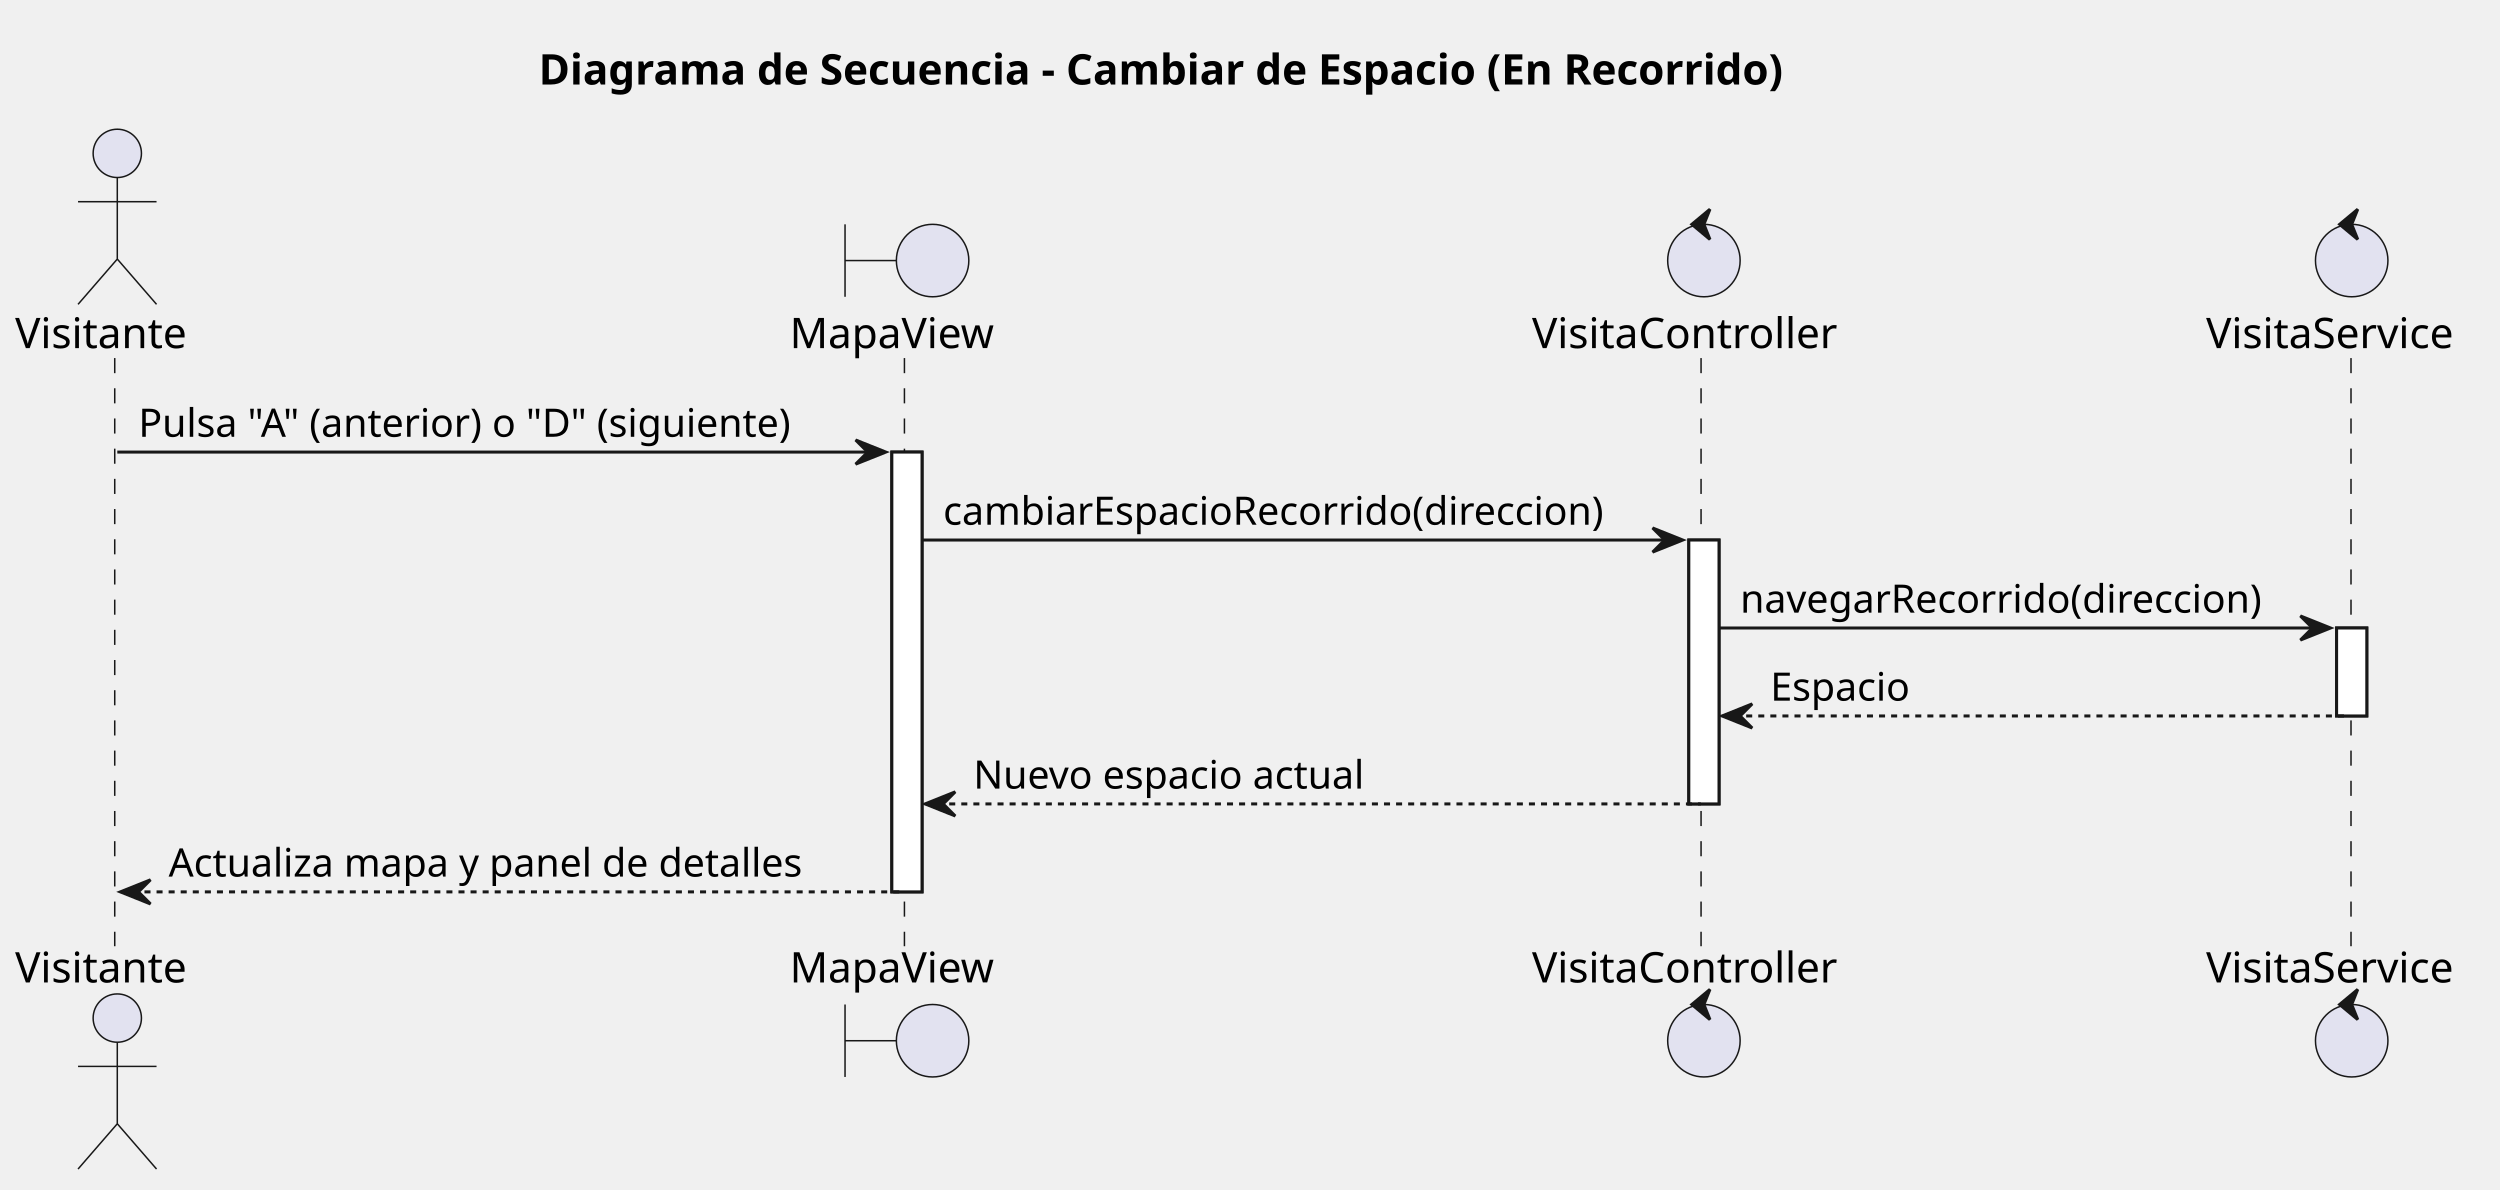
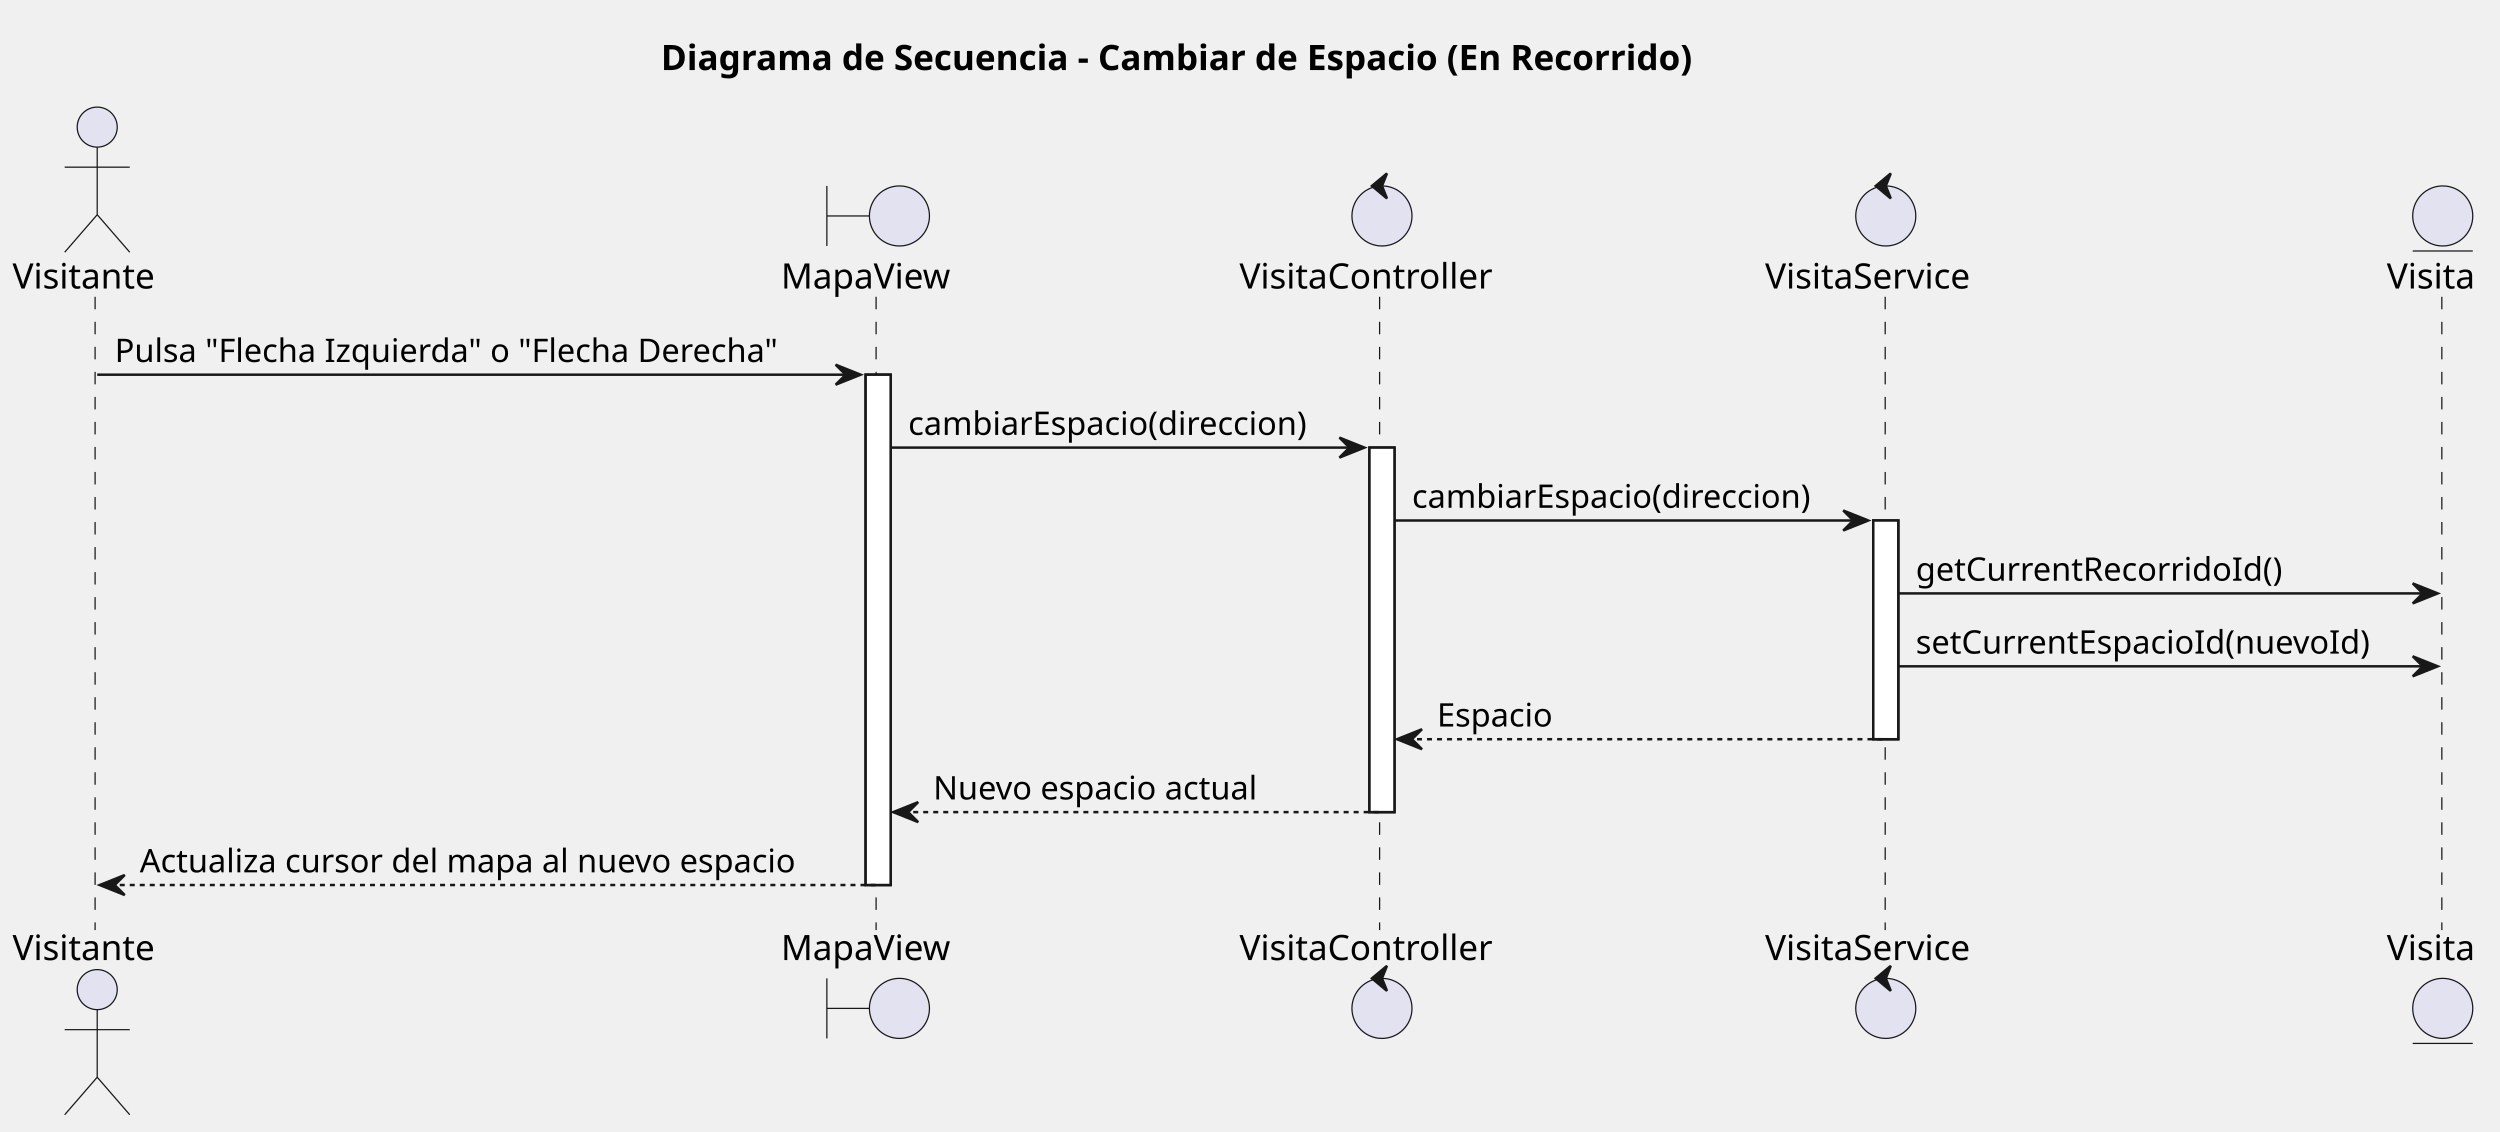
- <svg xmlns="http://www.w3.org/2000/svg" contentStyleType="text/css" data-diagram-type="SEQUENCE" height="394px" preserveAspectRatio="none" style="width:828px;height:394px;background:#FFFFFF;" version="1.1" viewBox="0 0 828 394" width="828px" zoomAndPan="magnify">
+ <svg xmlns="http://www.w3.org/2000/svg" contentStyleType="text/css" data-diagram-type="SEQUENCE" height="452px" preserveAspectRatio="none" style="width:999px;height:452px;background:#FFFFFF;" version="1.1" viewBox="0 0 999 452" width="999px" zoomAndPan="magnify">
  <defs />
  <g>
-     <text fill="#000000" font-family="sans-serif" font-size="14" font-weight="bold" lengthAdjust="spacing" textLength="474.291" x="178.411" y="27.995">Diagrama de Secuencia - Cambiar de Espacio (En Recorrido)</text>
+     <text fill="#000000" font-family="sans-serif" font-size="14" font-weight="bold" lengthAdjust="spacing" textLength="474.291" x="264.094" y="27.995">Diagrama de Secuencia - Cambiar de Espacio (En Recorrido)</text>
    <g>
-       <rect fill="#FFFFFF" height="145.664" style="stroke:#181818;stroke-width:1;" width="10" x="295.377" y="149.727" />
+       <rect fill="#FFFFFF" height="203.93" style="stroke:#181818;stroke-width:1;" width="10" x="345.915" y="149.727" />
    </g>
    <g>
-       <rect fill="#FFFFFF" height="87.398" style="stroke:#181818;stroke-width:1;" width="10" x="559.335" y="178.859" />
+       <rect fill="#FFFFFF" height="145.664" style="stroke:#181818;stroke-width:1;" width="10" x="547.234" y="178.859" />
    </g>
    <g>
-       <rect fill="#FFFFFF" height="29.133" style="stroke:#181818;stroke-width:1;" width="10" x="773.883" y="207.992" />
+       <rect fill="#FFFFFF" height="87.398" style="stroke:#181818;stroke-width:1;" width="10" x="748.554" y="207.992" />
    </g>
    <g>
-       <rect fill="#000000" fill-opacity="0" height="194.797" width="8" x="34.847" y="118.594" />
-       <line style="stroke:#181818;stroke-width:0.5;stroke-dasharray:5,5;" x1="38" x2="38" y1="118.594" y2="313.391" />
+       <rect fill="#000000" fill-opacity="0" height="253.062" width="8" x="34.847" y="118.594" />
+       <line style="stroke:#181818;stroke-width:0.5;stroke-dasharray:5,5;" x1="38" x2="38" y1="118.594" y2="371.656" />
    </g>
    <g>
-       <rect fill="#000000" fill-opacity="0" height="194.797" width="8" x="296.377" y="118.594" />
-       <line style="stroke:#181818;stroke-width:0.5;stroke-dasharray:5,5;" x1="299.549" x2="299.549" y1="118.594" y2="313.391" />
+       <rect fill="#000000" fill-opacity="0" height="253.062" width="8" x="346.915" y="118.594" />
+       <line style="stroke:#181818;stroke-width:0.5;stroke-dasharray:5,5;" x1="350.087" x2="350.087" y1="118.594" y2="371.656" />
    </g>
    <g>
-       <rect fill="#000000" fill-opacity="0" height="194.797" width="8" x="560.335" y="118.594" />
-       <line style="stroke:#181818;stroke-width:0.5;stroke-dasharray:5,5;" x1="563.389" x2="563.389" y1="118.594" y2="313.391" />
+       <rect fill="#000000" fill-opacity="0" height="253.062" width="8" x="548.234" y="118.594" />
+       <line style="stroke:#181818;stroke-width:0.5;stroke-dasharray:5,5;" x1="551.289" x2="551.289" y1="118.594" y2="371.656" />
    </g>
    <g>
-       <rect fill="#000000" fill-opacity="0" height="194.797" width="8" x="774.883" y="118.594" />
-       <line style="stroke:#181818;stroke-width:0.5;stroke-dasharray:5,5;" x1="778.653" x2="778.653" y1="118.594" y2="313.391" />
+       <rect fill="#000000" fill-opacity="0" height="253.062" width="8" x="749.554" y="118.594" />
+       <line style="stroke:#181818;stroke-width:0.5;stroke-dasharray:5,5;" x1="753.324" x2="753.324" y1="118.594" y2="371.656" />
+     </g>
+     <g>
+       <rect fill="#000000" fill-opacity="0" height="253.062" width="8" x="972.12" y="118.594" />
+       <line style="stroke:#181818;stroke-width:0.5;stroke-dasharray:5,5;" x1="975.76" x2="975.76" y1="118.594" y2="371.656" />
    </g>
    <g class="participant participant-head" data-participant="visitor">
      <text fill="#000000" font-family="sans-serif" font-size="14" lengthAdjust="spacing" textLength="61.694" x="5" y="115.292">Visitante</text>
      <ellipse cx="38.847" cy="50.797" fill="#E2E2F0" rx="8" ry="8" style="stroke:#181818;stroke-width:0.5;" />
      <path d="M38.847,58.797 L38.847,85.797 M25.847,66.797 L51.847,66.797 M38.847,85.797 L25.847,100.797 M38.847,85.797 L51.847,100.797" fill="none" style="stroke:#181818;stroke-width:0.5;" />
    </g>
    <g class="participant participant-tail" data-participant="visitor">
-       <text fill="#000000" font-family="sans-serif" font-size="14" lengthAdjust="spacing" textLength="61.694" x="5" y="325.386">Visitante</text>
-       <ellipse cx="38.847" cy="337.188" fill="#E2E2F0" rx="8" ry="8" style="stroke:#181818;stroke-width:0.5;" />
-       <path d="M38.847,345.188 L38.847,372.188 M25.847,353.188 L51.847,353.188 M38.847,372.188 L25.847,387.188 M38.847,372.188 L51.847,387.188" fill="none" style="stroke:#181818;stroke-width:0.5;" />
+       <text fill="#000000" font-family="sans-serif" font-size="14" lengthAdjust="spacing" textLength="61.694" x="5" y="383.651">Visitante</text>
+       <ellipse cx="38.847" cy="395.453" fill="#E2E2F0" rx="8" ry="8" style="stroke:#181818;stroke-width:0.5;" />
+       <path d="M38.847,403.453 L38.847,430.453 M25.847,411.453 L51.847,411.453 M38.847,430.453 L25.847,445.453 M38.847,430.453 L51.847,445.453" fill="none" style="stroke:#181818;stroke-width:0.5;" />
    </g>
    <g class="participant participant-head" data-participant="view">
-       <text fill="#000000" font-family="sans-serif" font-size="14" lengthAdjust="spacing" textLength="71.654" x="261.549" y="115.292">MapaView</text>
-       <path d="M279.877,74.297 L279.877,98.297 M279.877,86.297 L296.877,86.297" fill="none" style="stroke:#181818;stroke-width:0.5;" />
-       <ellipse cx="308.877" cy="86.297" fill="#E2E2F0" rx="12" ry="12" style="stroke:#181818;stroke-width:0.5;" />
+       <text fill="#000000" font-family="sans-serif" font-size="14" lengthAdjust="spacing" textLength="71.654" x="312.087" y="115.292">MapaView</text>
+       <path d="M330.415,74.297 L330.415,98.297 M330.415,86.297 L347.415,86.297" fill="none" style="stroke:#181818;stroke-width:0.5;" />
+       <ellipse cx="359.415" cy="86.297" fill="#E2E2F0" rx="12" ry="12" style="stroke:#181818;stroke-width:0.5;" />
    </g>
    <g class="participant participant-tail" data-participant="view">
-       <text fill="#000000" font-family="sans-serif" font-size="14" lengthAdjust="spacing" textLength="71.654" x="261.549" y="325.386">MapaView</text>
-       <path d="M279.877,332.688 L279.877,356.688 M279.877,344.688 L296.877,344.688" fill="none" style="stroke:#181818;stroke-width:0.5;" />
-       <ellipse cx="308.877" cy="344.688" fill="#E2E2F0" rx="12" ry="12" style="stroke:#181818;stroke-width:0.5;" />
+       <text fill="#000000" font-family="sans-serif" font-size="14" lengthAdjust="spacing" textLength="71.654" x="312.087" y="383.651">MapaView</text>
+       <path d="M330.415,390.953 L330.415,414.953 M330.415,402.953 L347.415,402.953" fill="none" style="stroke:#181818;stroke-width:0.5;" />
+       <ellipse cx="359.415" cy="402.953" fill="#E2E2F0" rx="12" ry="12" style="stroke:#181818;stroke-width:0.5;" />
    </g>
    <g class="participant participant-head" data-participant="controller">
-       <text fill="#000000" font-family="sans-serif" font-size="14" lengthAdjust="spacing" textLength="107.892" x="507.389" y="115.292">VisitaController</text>
-       <ellipse cx="564.335" cy="86.297" fill="#E2E2F0" rx="12" ry="12" style="stroke:#181818;stroke-width:0.5;" />
-       <polygon fill="#181818" points="560.335,74.297,566.335,69.297,564.335,74.297,566.335,79.297,560.335,74.297" style="stroke:#181818;stroke-width:1;" />
+       <text fill="#000000" font-family="sans-serif" font-size="14" lengthAdjust="spacing" textLength="107.892" x="495.289" y="115.292">VisitaController</text>
+       <ellipse cx="552.234" cy="86.297" fill="#E2E2F0" rx="12" ry="12" style="stroke:#181818;stroke-width:0.5;" />
+       <polygon fill="#181818" points="548.234,74.297,554.234,69.297,552.234,74.297,554.234,79.297,548.234,74.297" style="stroke:#181818;stroke-width:1;" />
    </g>
    <g class="participant participant-tail" data-participant="controller">
-       <text fill="#000000" font-family="sans-serif" font-size="14" lengthAdjust="spacing" textLength="107.892" x="507.389" y="325.386">VisitaController</text>
-       <ellipse cx="564.335" cy="344.688" fill="#E2E2F0" rx="12" ry="12" style="stroke:#181818;stroke-width:0.5;" />
-       <polygon fill="#181818" points="560.335,332.688,566.335,327.688,564.335,332.688,566.335,337.688,560.335,332.688" style="stroke:#181818;stroke-width:1;" />
+       <text fill="#000000" font-family="sans-serif" font-size="14" lengthAdjust="spacing" textLength="107.892" x="495.289" y="383.651">VisitaController</text>
+       <ellipse cx="552.234" cy="402.953" fill="#E2E2F0" rx="12" ry="12" style="stroke:#181818;stroke-width:0.5;" />
+       <polygon fill="#181818" points="548.234,390.953,554.234,385.953,552.234,390.953,554.234,395.953,548.234,390.953" style="stroke:#181818;stroke-width:1;" />
    </g>
    <g class="participant participant-head" data-participant="service">
-       <text fill="#000000" font-family="sans-serif" font-size="14" lengthAdjust="spacing" textLength="90.46" x="730.653" y="115.292">VisitaService</text>
-       <ellipse cx="778.883" cy="86.297" fill="#E2E2F0" rx="12" ry="12" style="stroke:#181818;stroke-width:0.5;" />
-       <polygon fill="#181818" points="774.883,74.297,780.883,69.297,778.883,74.297,780.883,79.297,774.883,74.297" style="stroke:#181818;stroke-width:1;" />
+       <text fill="#000000" font-family="sans-serif" font-size="14" lengthAdjust="spacing" textLength="90.46" x="705.324" y="115.292">VisitaService</text>
+       <ellipse cx="753.554" cy="86.297" fill="#E2E2F0" rx="12" ry="12" style="stroke:#181818;stroke-width:0.5;" />
+       <polygon fill="#181818" points="749.554,74.297,755.554,69.297,753.554,74.297,755.554,79.297,749.554,74.297" style="stroke:#181818;stroke-width:1;" />
    </g>
    <g class="participant participant-tail" data-participant="service">
-       <text fill="#000000" font-family="sans-serif" font-size="14" lengthAdjust="spacing" textLength="90.46" x="730.653" y="325.386">VisitaService</text>
-       <ellipse cx="778.883" cy="344.688" fill="#E2E2F0" rx="12" ry="12" style="stroke:#181818;stroke-width:0.5;" />
-       <polygon fill="#181818" points="774.883,332.688,780.883,327.688,778.883,332.688,780.883,337.688,774.883,332.688" style="stroke:#181818;stroke-width:1;" />
+       <text fill="#000000" font-family="sans-serif" font-size="14" lengthAdjust="spacing" textLength="90.46" x="705.324" y="383.651">VisitaService</text>
+       <ellipse cx="753.554" cy="402.953" fill="#E2E2F0" rx="12" ry="12" style="stroke:#181818;stroke-width:0.5;" />
+       <polygon fill="#181818" points="749.554,390.953,755.554,385.953,753.554,390.953,755.554,395.953,749.554,390.953" style="stroke:#181818;stroke-width:1;" />
+     </g>
+     <g class="participant participant-head" data-participant="visit">
+       <text fill="#000000" font-family="sans-serif" font-size="14" lengthAdjust="spacing" textLength="38.719" x="953.76" y="115.292">Visita</text>
+       <ellipse cx="976.12" cy="86.297" fill="#E2E2F0" rx="12" ry="12" style="stroke:#181818;stroke-width:0.5;" />
+       <line style="stroke:#181818;stroke-width:0.5;" x1="964.12" x2="988.12" y1="100.297" y2="100.297" />
+     </g>
+     <g class="participant participant-tail" data-participant="visit">
+       <text fill="#000000" font-family="sans-serif" font-size="14" lengthAdjust="spacing" textLength="38.719" x="953.76" y="383.651">Visita</text>
+       <ellipse cx="976.12" cy="402.953" fill="#E2E2F0" rx="12" ry="12" style="stroke:#181818;stroke-width:0.5;" />
+       <line style="stroke:#181818;stroke-width:0.5;" x1="964.12" x2="988.12" y1="416.953" y2="416.953" />
    </g>
    <g>
-       <rect fill="#FFFFFF" height="145.664" style="stroke:#181818;stroke-width:1;" width="10" x="295.377" y="149.727" />
+       <rect fill="#FFFFFF" height="203.93" style="stroke:#181818;stroke-width:1;" width="10" x="345.915" y="149.727" />
    </g>
    <g>
-       <rect fill="#FFFFFF" height="87.398" style="stroke:#181818;stroke-width:1;" width="10" x="559.335" y="178.859" />
+       <rect fill="#FFFFFF" height="145.664" style="stroke:#181818;stroke-width:1;" width="10" x="547.234" y="178.859" />
    </g>
    <g>
-       <rect fill="#FFFFFF" height="29.133" style="stroke:#181818;stroke-width:1;" width="10" x="773.883" y="207.992" />
+       <rect fill="#FFFFFF" height="87.398" style="stroke:#181818;stroke-width:1;" width="10" x="748.554" y="207.992" />
    </g>
    <g class="message" data-participant-1="visitor" data-participant-2="view">
-       <polygon fill="#181818" points="283.377,145.727,293.377,149.727,283.377,153.727,287.377,149.727" style="stroke:#181818;stroke-width:1;" />
-       <line style="stroke:#181818;stroke-width:1;" x1="38.847" x2="289.377" y1="149.727" y2="149.727" />
-       <text fill="#000000" font-family="sans-serif" font-size="13" lengthAdjust="spacing" textLength="237.529" x="45.847" y="144.661">Pulsa "A" (anterior) o "D" (siguiente)</text>
+       <polygon fill="#181818" points="333.915,145.727,343.915,149.727,333.915,153.727,337.915,149.727" style="stroke:#181818;stroke-width:1;" />
+       <line style="stroke:#181818;stroke-width:1;" x1="38.847" x2="339.915" y1="149.727" y2="149.727" />
+       <text fill="#000000" font-family="sans-serif" font-size="13" lengthAdjust="spacing" textLength="286.87" x="45.847" y="144.661">Pulsa "Flecha Izquierda" o "Flecha Derecha"</text>
    </g>
    <g class="message" data-participant-1="view" data-participant-2="controller">
-       <polygon fill="#181818" points="547.335,174.859,557.335,178.859,547.335,182.859,551.335,178.859" style="stroke:#181818;stroke-width:1;" />
-       <line style="stroke:#181818;stroke-width:1;" x1="305.377" x2="553.335" y1="178.859" y2="178.859" />
-       <text fill="#000000" font-family="sans-serif" font-size="13" lengthAdjust="spacing" textLength="234.958" x="312.377" y="173.793">cambiarEspacioRecorrido(direccion)</text>
+       <polygon fill="#181818" points="535.234,174.859,545.234,178.859,535.234,182.859,539.234,178.859" style="stroke:#181818;stroke-width:1;" />
+       <line style="stroke:#181818;stroke-width:1;" x1="355.915" x2="541.234" y1="178.859" y2="178.859" />
+       <text fill="#000000" font-family="sans-serif" font-size="13" lengthAdjust="spacing" textLength="172.32" x="362.915" y="173.793">cambiarEspacio(direccion)</text>
    </g>
    <g class="message" data-participant-1="controller" data-participant-2="service">
-       <polygon fill="#181818" points="761.883,203.992,771.883,207.992,761.883,211.992,765.883,207.992" style="stroke:#181818;stroke-width:1;" />
-       <line style="stroke:#181818;stroke-width:1;" x1="569.335" x2="767.883" y1="207.992" y2="207.992" />
-       <text fill="#000000" font-family="sans-serif" font-size="13" lengthAdjust="spacing" textLength="185.548" x="576.335" y="202.926">navegarRecorrido(direccion)</text>
+       <polygon fill="#181818" points="736.554,203.992,746.554,207.992,736.554,211.992,740.554,207.992" style="stroke:#181818;stroke-width:1;" />
+       <line style="stroke:#181818;stroke-width:1;" x1="557.234" x2="742.554" y1="207.992" y2="207.992" />
+       <text fill="#000000" font-family="sans-serif" font-size="13" lengthAdjust="spacing" textLength="172.32" x="564.234" y="202.926">cambiarEspacio(direccion)</text>
+     </g>
+     <g class="message" data-participant-1="service" data-participant-2="visit">
+       <polygon fill="#181818" points="964.12,233.125,974.12,237.125,964.12,241.125,968.12,237.125" style="stroke:#181818;stroke-width:1;" />
+       <line style="stroke:#181818;stroke-width:1;" x1="758.554" x2="970.12" y1="237.125" y2="237.125" />
+       <text fill="#000000" font-family="sans-serif" font-size="13" lengthAdjust="spacing" textLength="155.556" x="765.554" y="232.059">getCurrentRecorridoId()</text>
+     </g>
+     <g class="message" data-participant-1="service" data-participant-2="visit">
+       <polygon fill="#181818" points="964.12,262.258,974.12,266.258,964.12,270.258,968.12,266.258" style="stroke:#181818;stroke-width:1;" />
+       <line style="stroke:#181818;stroke-width:1;" x1="758.554" x2="970.12" y1="266.258" y2="266.258" />
+       <text fill="#000000" font-family="sans-serif" font-size="13" lengthAdjust="spacing" textLength="193.565" x="765.554" y="261.192">setCurrentEspacioId(nuevoId)</text>
    </g>
    <g class="message" data-participant-1="service" data-participant-2="controller">
-       <polygon fill="#181818" points="580.335,233.125,570.335,237.125,580.335,241.125,576.335,237.125" style="stroke:#181818;stroke-width:1;" />
-       <line style="stroke:#181818;stroke-width:1;stroke-dasharray:2,2;" x1="574.335" x2="777.883" y1="237.125" y2="237.125" />
-       <text fill="#000000" font-family="sans-serif" font-size="13" lengthAdjust="spacing" textLength="49.918" x="586.335" y="232.059">Espacio</text>
+       <polygon fill="#181818" points="568.234,291.391,558.234,295.391,568.234,299.391,564.234,295.391" style="stroke:#181818;stroke-width:1;" />
+       <line style="stroke:#181818;stroke-width:1;stroke-dasharray:2,2;" x1="562.234" x2="752.554" y1="295.391" y2="295.391" />
+       <text fill="#000000" font-family="sans-serif" font-size="13" lengthAdjust="spacing" textLength="49.918" x="574.234" y="290.325">Espacio</text>
    </g>
    <g class="message" data-participant-1="controller" data-participant-2="view">
-       <polygon fill="#181818" points="316.377,262.258,306.377,266.258,316.377,270.258,312.377,266.258" style="stroke:#181818;stroke-width:1;" />
-       <line style="stroke:#181818;stroke-width:1;stroke-dasharray:2,2;" x1="310.377" x2="563.335" y1="266.258" y2="266.258" />
-       <text fill="#000000" font-family="sans-serif" font-size="13" lengthAdjust="spacing" textLength="139.604" x="322.377" y="261.192">Nuevo espacio actual</text>
+       <polygon fill="#181818" points="366.915,320.523,356.915,324.523,366.915,328.523,362.915,324.523" style="stroke:#181818;stroke-width:1;" />
+       <line style="stroke:#181818;stroke-width:1;stroke-dasharray:2,2;" x1="360.915" x2="551.234" y1="324.523" y2="324.523" />
+       <text fill="#000000" font-family="sans-serif" font-size="13" lengthAdjust="spacing" textLength="139.604" x="372.915" y="319.457">Nuevo espacio actual</text>
    </g>
    <g class="message" data-participant-1="view" data-participant-2="visitor">
-       <polygon fill="#181818" points="49.847,291.391,39.847,295.391,49.847,299.391,45.847,295.391" style="stroke:#181818;stroke-width:1;" />
-       <line style="stroke:#181818;stroke-width:1;stroke-dasharray:2,2;" x1="43.847" x2="299.377" y1="295.391" y2="295.391" />
-       <text fill="#000000" font-family="sans-serif" font-size="13" lengthAdjust="spacing" textLength="228.185" x="55.847" y="290.325">Actualiza mapa y panel de detalles</text>
+       <polygon fill="#181818" points="49.847,349.656,39.847,353.656,49.847,357.656,45.847,353.656" style="stroke:#181818;stroke-width:1;" />
+       <line style="stroke:#181818;stroke-width:1;stroke-dasharray:2,2;" x1="43.847" x2="349.915" y1="353.656" y2="353.656" />
+       <text fill="#000000" font-family="sans-serif" font-size="13" lengthAdjust="spacing" textLength="283.067" x="55.847" y="348.59">Actualiza cursor del mapa al nuevo espacio</text>
    </g>
  </g>
</svg>
